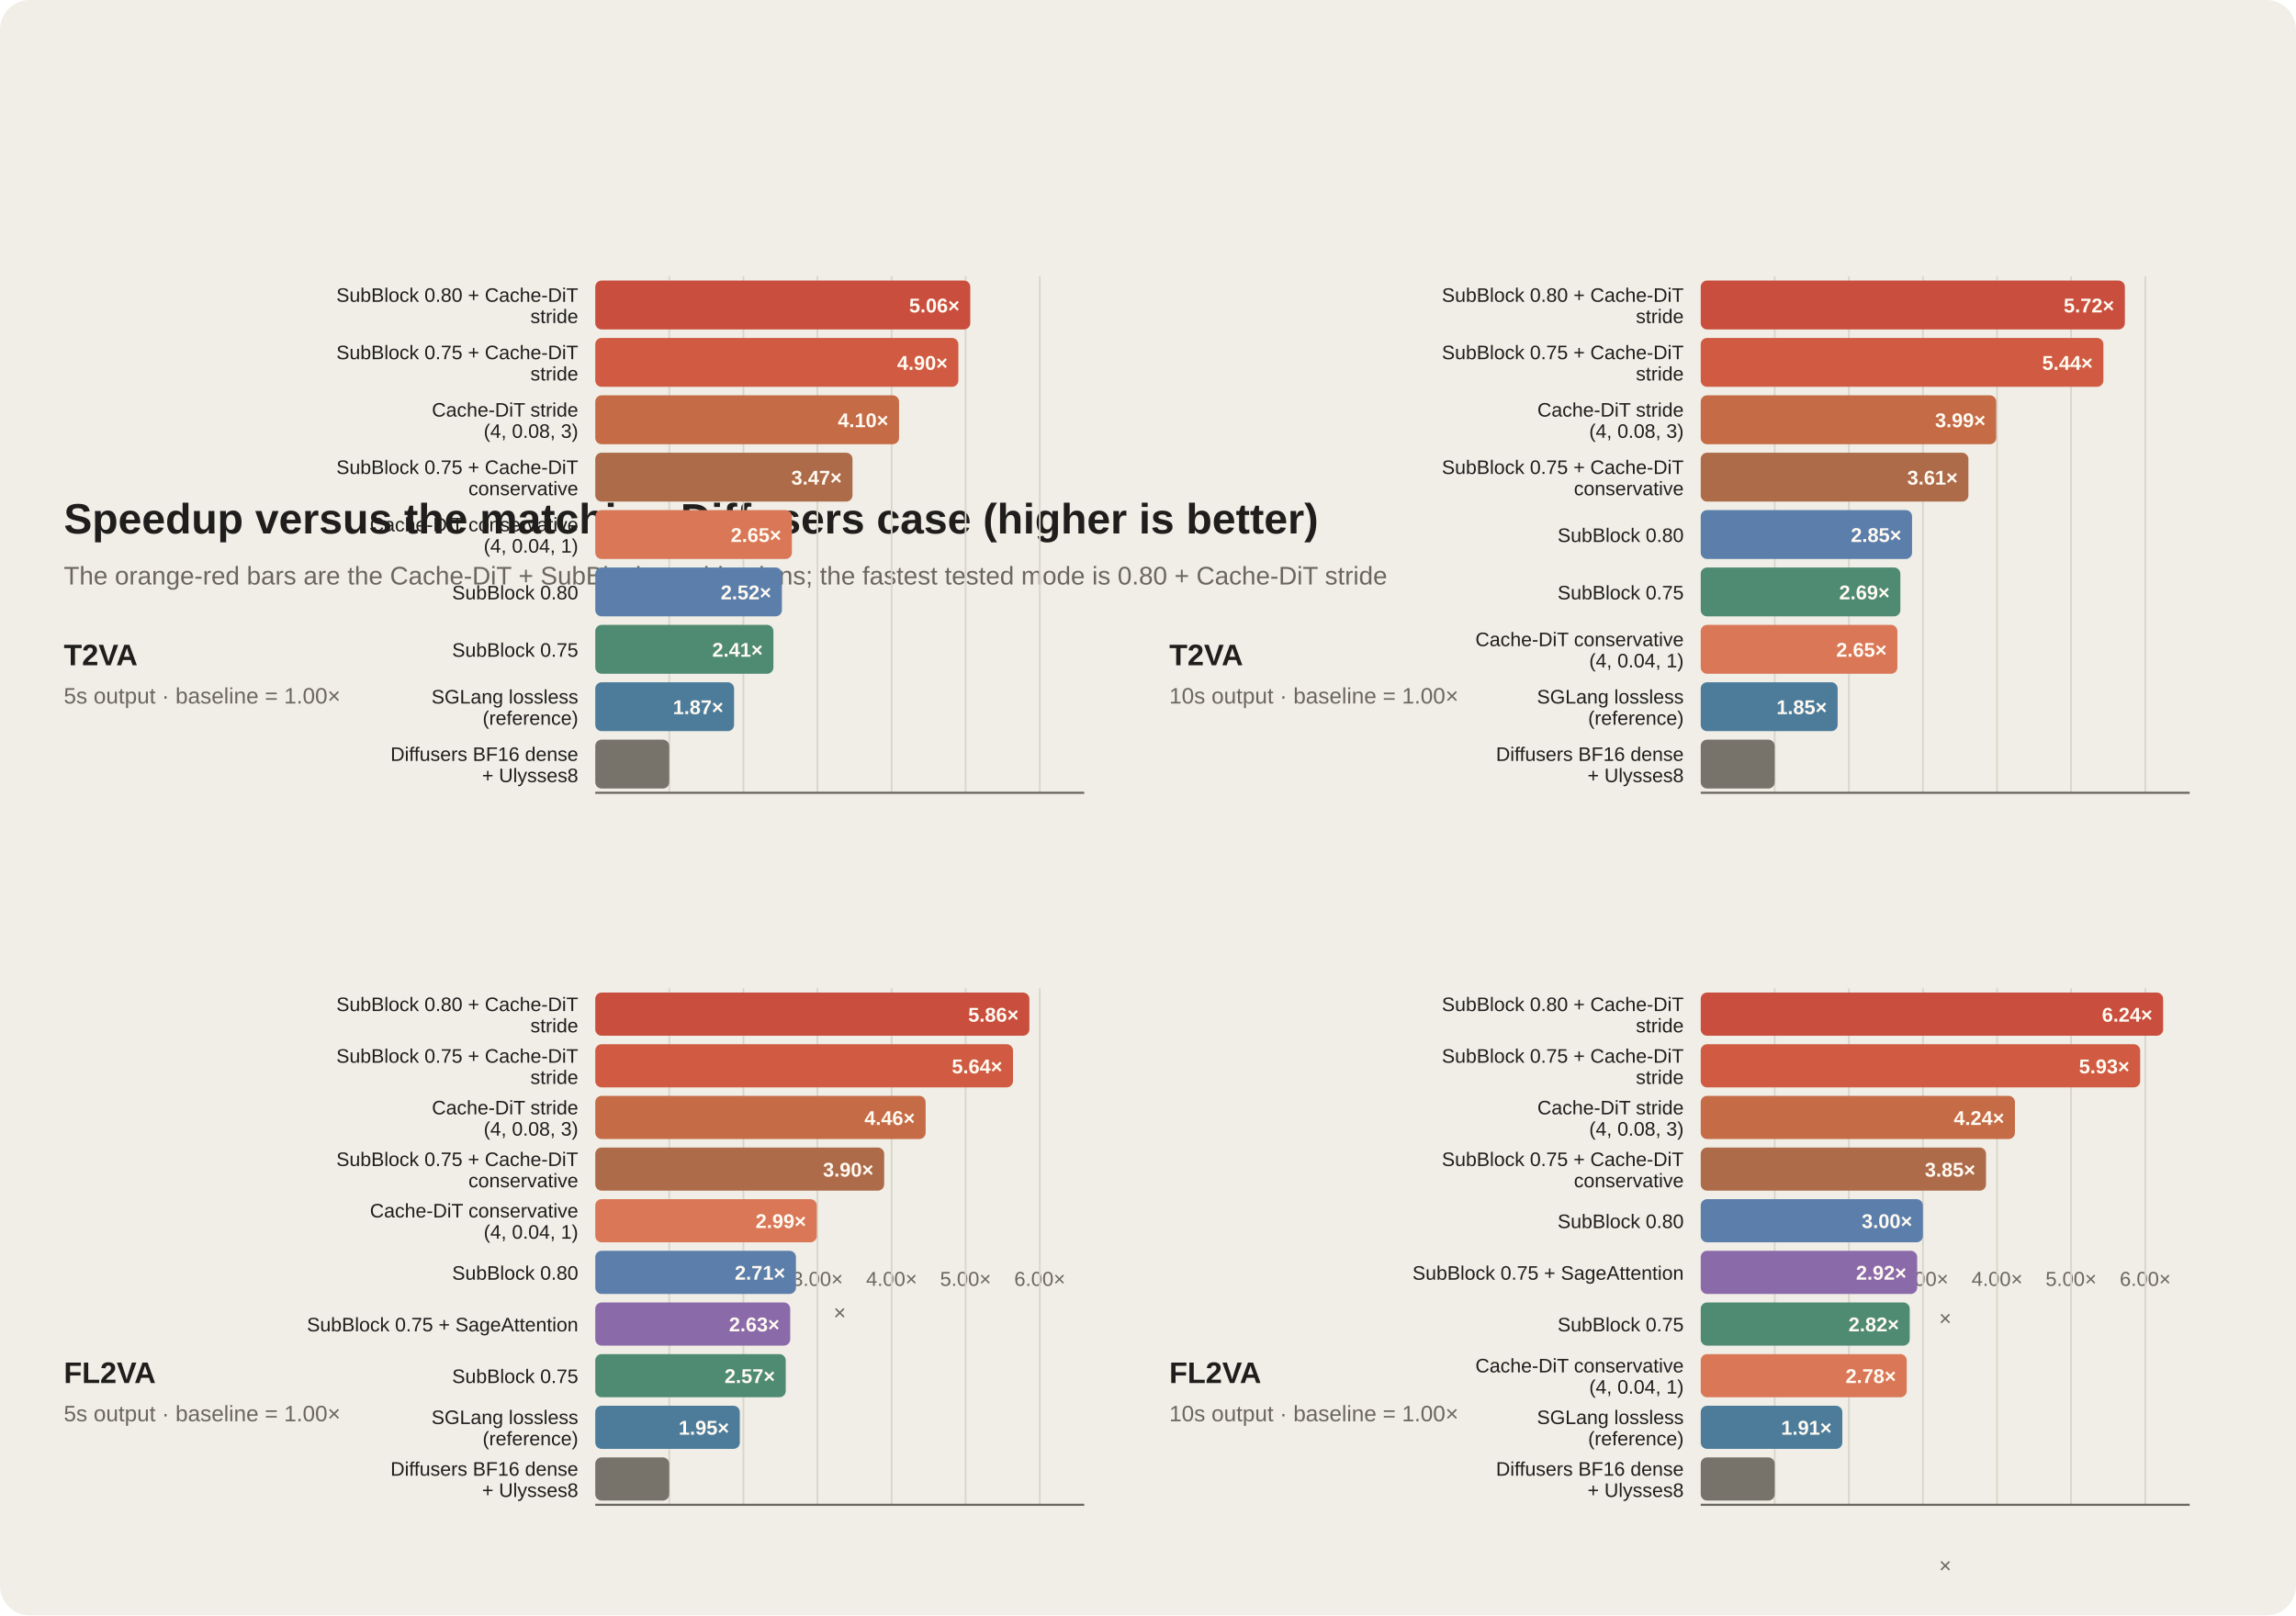
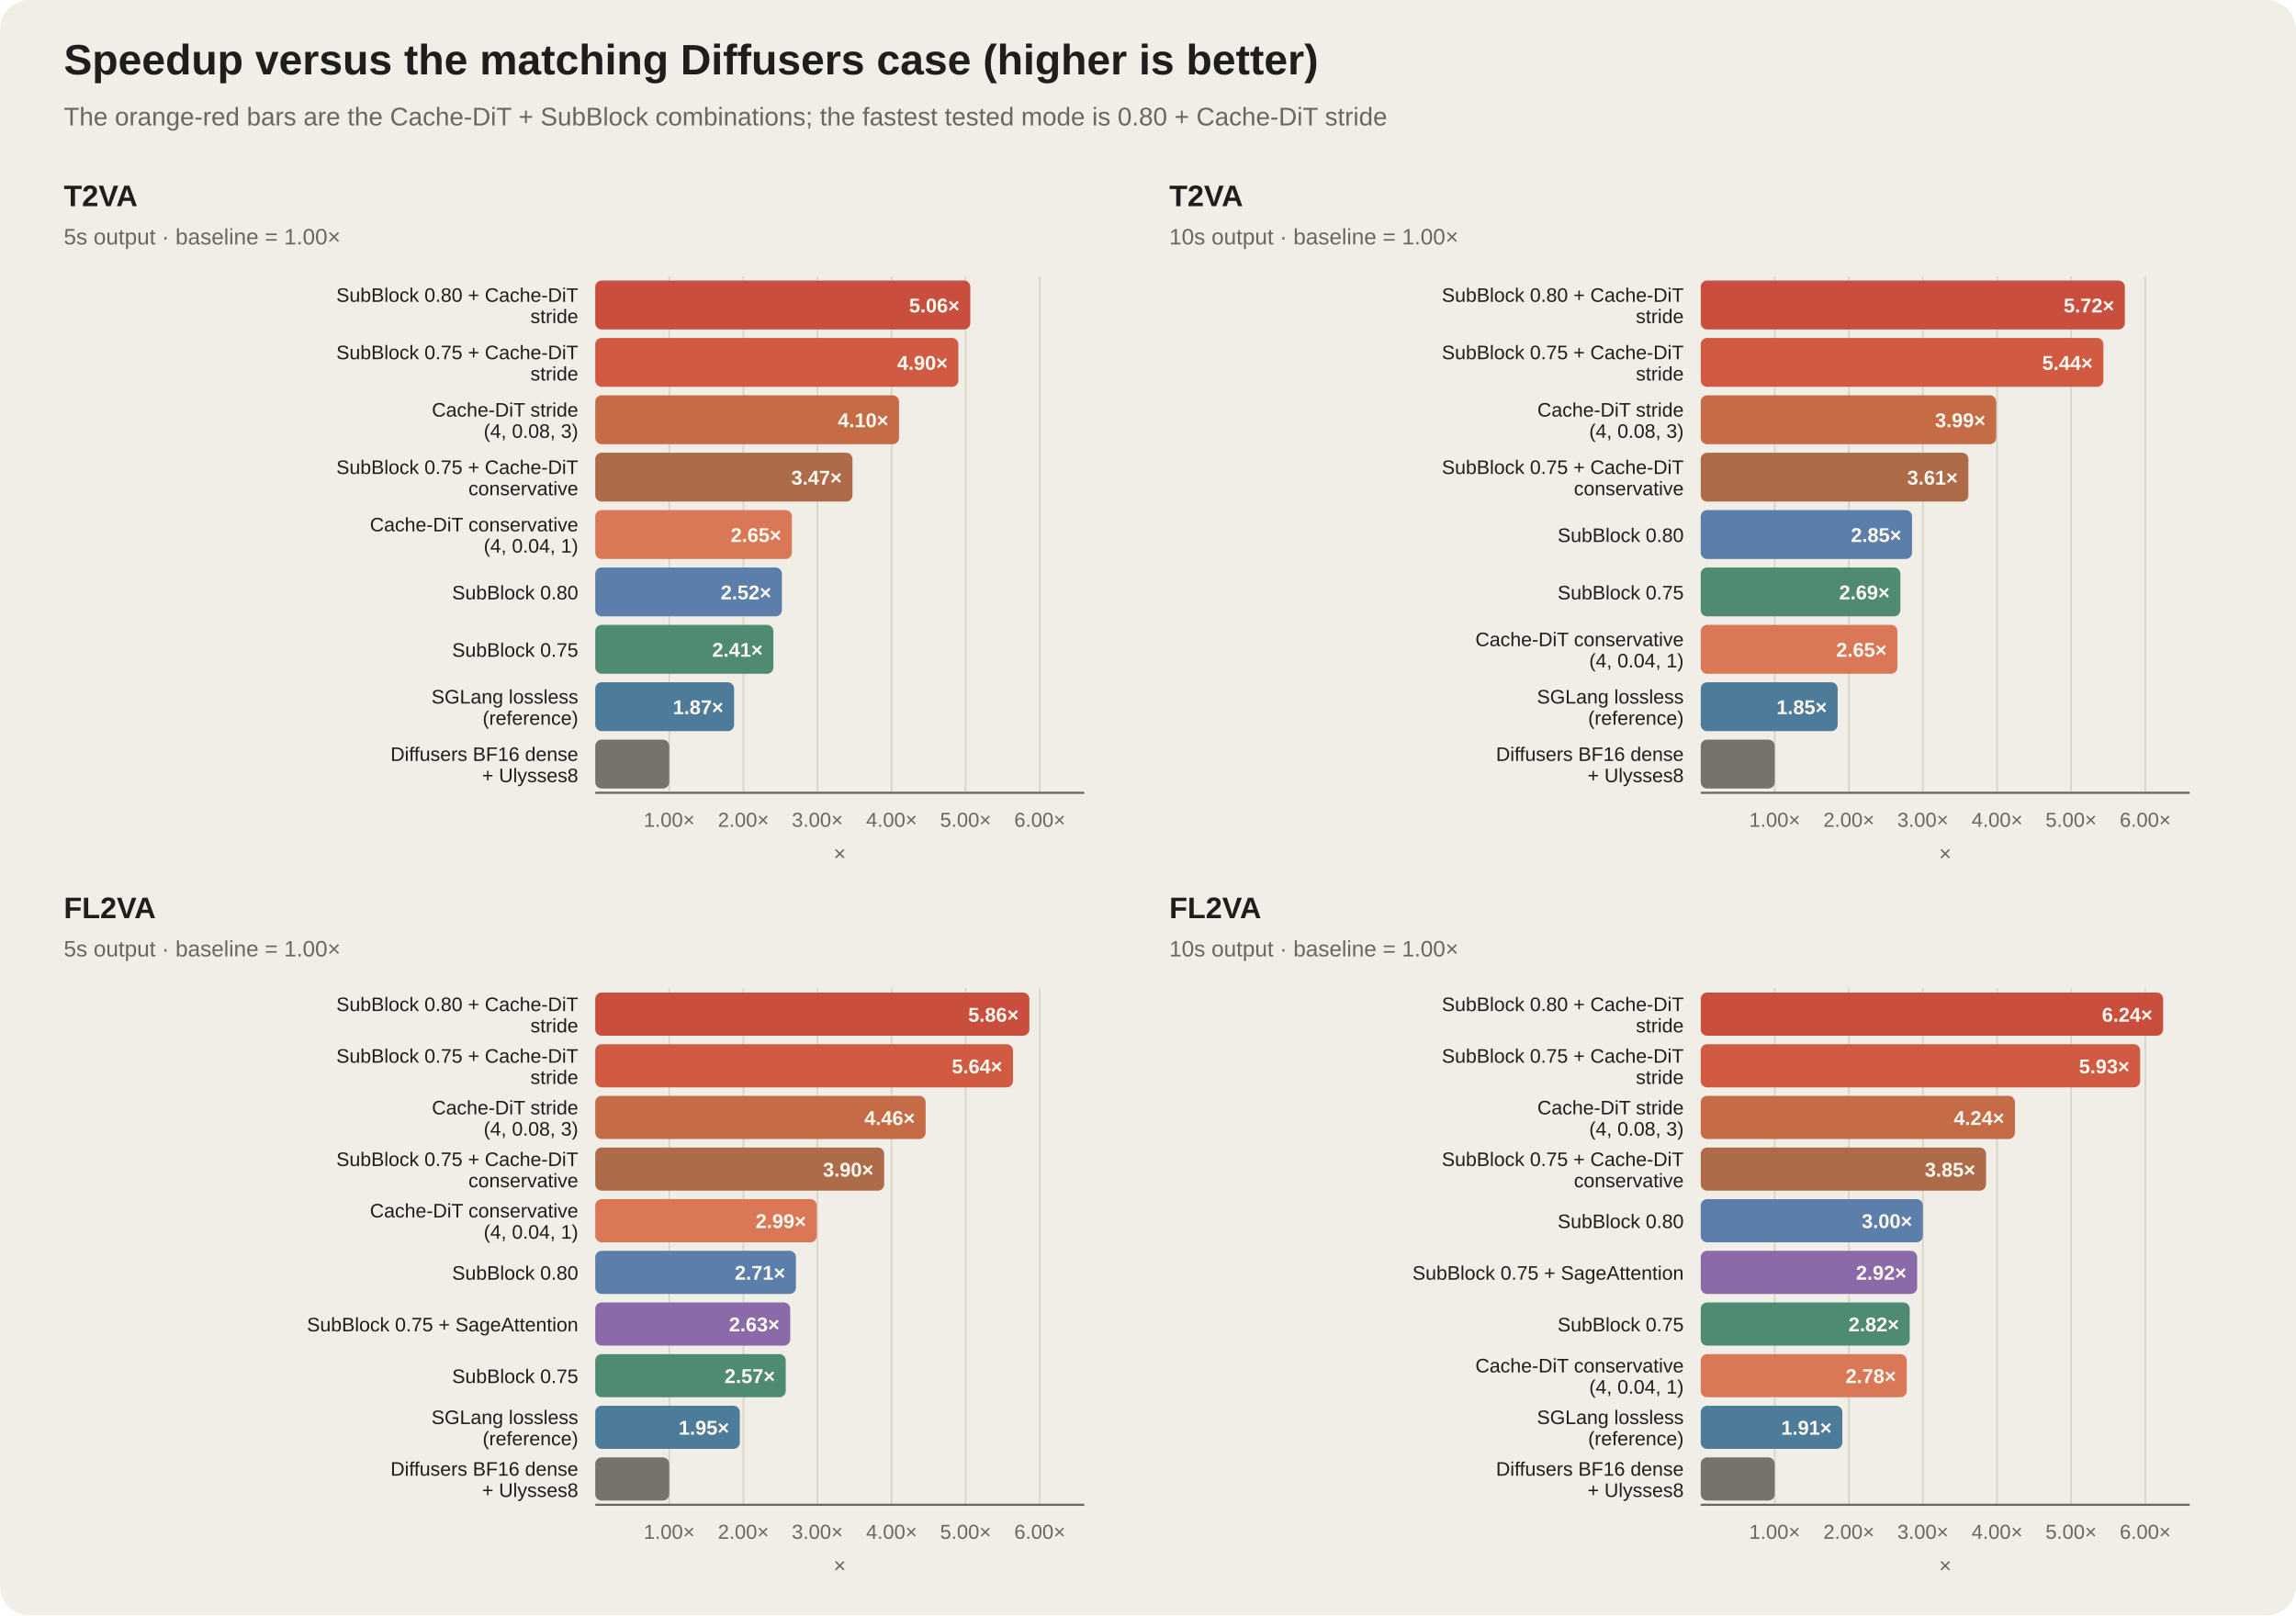
<svg xmlns="http://www.w3.org/2000/svg" viewBox="0 0 1080 760" width="1080" role="img" aria-labelledby="title desc">
  <rect width="1080" height="760" rx="14" fill="#f0eee6" />
-   <text x="30.0" y="251.0" font-family="Arial, Helvetica, sans-serif" font-size="20.0px" font-weight="600" fill="#1f1e1d" text-anchor="start">Speedup versus the matching Diffusers case (higher is better)</text>
-   <text x="30.0" y="275.0" font-family="Arial, Helvetica, sans-serif" font-size="12.0px" font-weight="400" fill="#6b675f" text-anchor="start">The orange-red bars are the Cache-DiT + SubBlock combinations; the fastest tested mode is 0.80 + Cache-DiT stride</text>
-   <text x="30.0" y="313.0" font-family="Arial, Helvetica, sans-serif" font-size="14.0px" font-weight="600" fill="#1f1e1d" text-anchor="start">T2VA</text>
-   <text x="30.0" y="331.0" font-family="Arial, Helvetica, sans-serif" font-size="10.5px" font-weight="400" fill="#6b675f" text-anchor="start">5s output · baseline = 1.00×</text>
+   <text x="30.0" y="35.0" font-family="Arial, Helvetica, sans-serif" font-size="20.0px" font-weight="600" fill="#1f1e1d" text-anchor="start">Speedup versus the matching Diffusers case (higher is better)</text>
+   <text x="30.0" y="59.0" font-family="Arial, Helvetica, sans-serif" font-size="12.0px" font-weight="400" fill="#6b675f" text-anchor="start">The orange-red bars are the Cache-DiT + SubBlock combinations; the fastest tested mode is 0.80 + Cache-DiT stride</text>
+   <text x="30.0" y="97.0" font-family="Arial, Helvetica, sans-serif" font-size="14.0px" font-weight="600" fill="#1f1e1d" text-anchor="start">T2VA</text>
+   <text x="30.0" y="115.0" font-family="Arial, Helvetica, sans-serif" font-size="10.5px" font-weight="400" fill="#6b675f" text-anchor="start">5s output · baseline = 1.00×</text>
  <line x1="314.8" y1="130.0" x2="314.8" y2="373.0" stroke="#d9d5ca" stroke-width="0.8" />
-   <text x="314.8" y="605.0" font-family="Arial, Helvetica, sans-serif" font-size="9.5px" font-weight="400" fill="#6b675f" text-anchor="middle">1.00×</text>
+   <text x="314.8" y="389.0" font-family="Arial, Helvetica, sans-serif" font-size="9.5px" font-weight="400" fill="#6b675f" text-anchor="middle">1.00×</text>
  <line x1="349.7" y1="130.0" x2="349.7" y2="373.0" stroke="#d9d5ca" stroke-width="0.8" />
-   <text x="349.7" y="605.0" font-family="Arial, Helvetica, sans-serif" font-size="9.5px" font-weight="400" fill="#6b675f" text-anchor="middle">2.00×</text>
+   <text x="349.7" y="389.0" font-family="Arial, Helvetica, sans-serif" font-size="9.5px" font-weight="400" fill="#6b675f" text-anchor="middle">2.00×</text>
  <line x1="384.5" y1="130.0" x2="384.5" y2="373.0" stroke="#d9d5ca" stroke-width="0.8" />
-   <text x="384.5" y="605.0" font-family="Arial, Helvetica, sans-serif" font-size="9.5px" font-weight="400" fill="#6b675f" text-anchor="middle">3.00×</text>
+   <text x="384.5" y="389.0" font-family="Arial, Helvetica, sans-serif" font-size="9.5px" font-weight="400" fill="#6b675f" text-anchor="middle">3.00×</text>
  <line x1="419.4" y1="130.0" x2="419.4" y2="373.0" stroke="#d9d5ca" stroke-width="0.8" />
-   <text x="419.4" y="605.0" font-family="Arial, Helvetica, sans-serif" font-size="9.5px" font-weight="400" fill="#6b675f" text-anchor="middle">4.00×</text>
+   <text x="419.4" y="389.0" font-family="Arial, Helvetica, sans-serif" font-size="9.5px" font-weight="400" fill="#6b675f" text-anchor="middle">4.00×</text>
  <line x1="454.2" y1="130.0" x2="454.2" y2="373.0" stroke="#d9d5ca" stroke-width="0.8" />
-   <text x="454.2" y="605.0" font-family="Arial, Helvetica, sans-serif" font-size="9.5px" font-weight="400" fill="#6b675f" text-anchor="middle">5.00×</text>
+   <text x="454.2" y="389.0" font-family="Arial, Helvetica, sans-serif" font-size="9.5px" font-weight="400" fill="#6b675f" text-anchor="middle">5.00×</text>
  <line x1="489.1" y1="130.0" x2="489.1" y2="373.0" stroke="#d9d5ca" stroke-width="0.8" />
-   <text x="489.1" y="605.0" font-family="Arial, Helvetica, sans-serif" font-size="9.5px" font-weight="400" fill="#6b675f" text-anchor="middle">6.00×</text>
+   <text x="489.1" y="389.0" font-family="Arial, Helvetica, sans-serif" font-size="9.5px" font-weight="400" fill="#6b675f" text-anchor="middle">6.00×</text>
  <text x="272.0" y="358.0" font-family="Arial, Helvetica, sans-serif" font-size="9.2px" font-weight="400" fill="#1f1e1d" text-anchor="end">Diffusers BF16 dense</text>
  <text x="272.0" y="368.0" font-family="Arial, Helvetica, sans-serif" font-size="9.2px" font-weight="400" fill="#1f1e1d" text-anchor="end">+ Ulysses8</text>
  <rect x="280.0" y="348.0" width="34.8" height="23.0" rx="3" fill="#77736b" />
  <text x="272.0" y="331.0" font-family="Arial, Helvetica, sans-serif" font-size="9.2px" font-weight="400" fill="#1f1e1d" text-anchor="end">SGLang lossless</text>
  <text x="272.0" y="341.0" font-family="Arial, Helvetica, sans-serif" font-size="9.2px" font-weight="400" fill="#1f1e1d" text-anchor="end">(reference)</text>
  <rect x="280.0" y="321.0" width="65.3" height="23.0" rx="3" fill="#4d7c9b" />
  <text x="340.3" y="336.0" font-family="Arial, Helvetica, sans-serif" font-size="9.4px" font-weight="600" fill="#fffaf2" text-anchor="end">1.87×</text>
  <text x="272.0" y="250.0" font-family="Arial, Helvetica, sans-serif" font-size="9.2px" font-weight="400" fill="#1f1e1d" text-anchor="end">Cache-DiT conservative</text>
  <text x="272.0" y="260.0" font-family="Arial, Helvetica, sans-serif" font-size="9.2px" font-weight="400" fill="#1f1e1d" text-anchor="end">(4, 0.04, 1)</text>
  <rect x="280.0" y="240.0" width="92.5" height="23.0" rx="3" fill="#d97757" />
  <text x="367.5" y="255.0" font-family="Arial, Helvetica, sans-serif" font-size="9.4px" font-weight="600" fill="#fffaf2" text-anchor="end">2.65×</text>
  <text x="272.0" y="309.0" font-family="Arial, Helvetica, sans-serif" font-size="9.2px" font-weight="400" fill="#1f1e1d" text-anchor="end">SubBlock 0.75</text>
  <rect x="280.0" y="294.0" width="83.8" height="23.0" rx="3" fill="#4f8a72" />
  <text x="358.8" y="309.0" font-family="Arial, Helvetica, sans-serif" font-size="9.4px" font-weight="600" fill="#fffaf2" text-anchor="end">2.41×</text>
  <text x="272.0" y="223.0" font-family="Arial, Helvetica, sans-serif" font-size="9.2px" font-weight="400" fill="#1f1e1d" text-anchor="end">SubBlock 0.75 + Cache-DiT</text>
  <text x="272.0" y="233.0" font-family="Arial, Helvetica, sans-serif" font-size="9.2px" font-weight="400" fill="#1f1e1d" text-anchor="end">conservative</text>
  <rect x="280.0" y="213.0" width="121.0" height="23.0" rx="3" fill="#ad6b49" />
  <text x="396.0" y="228.0" font-family="Arial, Helvetica, sans-serif" font-size="9.4px" font-weight="600" fill="#fffaf2" text-anchor="end">3.47×</text>
  <text x="272.0" y="196.0" font-family="Arial, Helvetica, sans-serif" font-size="9.2px" font-weight="400" fill="#1f1e1d" text-anchor="end">Cache-DiT stride</text>
  <text x="272.0" y="206.0" font-family="Arial, Helvetica, sans-serif" font-size="9.2px" font-weight="400" fill="#1f1e1d" text-anchor="end">(4, 0.08, 3)</text>
  <rect x="280.0" y="186.0" width="142.9" height="23.0" rx="3" fill="#c56b46" />
  <text x="417.9" y="201.0" font-family="Arial, Helvetica, sans-serif" font-size="9.4px" font-weight="600" fill="#fffaf2" text-anchor="end">4.10×</text>
  <text x="272.0" y="169.0" font-family="Arial, Helvetica, sans-serif" font-size="9.2px" font-weight="400" fill="#1f1e1d" text-anchor="end">SubBlock 0.75 + Cache-DiT</text>
  <text x="272.0" y="179.0" font-family="Arial, Helvetica, sans-serif" font-size="9.2px" font-weight="400" fill="#1f1e1d" text-anchor="end">stride</text>
  <rect x="280.0" y="159.0" width="170.8" height="23.0" rx="3" fill="#d05b42" />
  <text x="445.8" y="174.0" font-family="Arial, Helvetica, sans-serif" font-size="9.4px" font-weight="600" fill="#fffaf2" text-anchor="end">4.90×</text>
  <text x="272.0" y="282.0" font-family="Arial, Helvetica, sans-serif" font-size="9.2px" font-weight="400" fill="#1f1e1d" text-anchor="end">SubBlock 0.80</text>
  <rect x="280.0" y="267.0" width="87.8" height="23.0" rx="3" fill="#5b7eaa" />
  <text x="362.8" y="282.0" font-family="Arial, Helvetica, sans-serif" font-size="9.4px" font-weight="600" fill="#fffaf2" text-anchor="end">2.52×</text>
  <text x="272.0" y="142.0" font-family="Arial, Helvetica, sans-serif" font-size="9.2px" font-weight="400" fill="#1f1e1d" text-anchor="end">SubBlock 0.80 + Cache-DiT</text>
  <text x="272.0" y="152.0" font-family="Arial, Helvetica, sans-serif" font-size="9.2px" font-weight="400" fill="#1f1e1d" text-anchor="end">stride</text>
  <rect x="280.0" y="132.0" width="176.4" height="23.0" rx="3" fill="#c94e3d" />
  <text x="451.4" y="147.0" font-family="Arial, Helvetica, sans-serif" font-size="9.4px" font-weight="600" fill="#fffaf2" text-anchor="end">5.06×</text>
  <line x1="280.0" y1="373.0" x2="510.0" y2="373.0" stroke="#6b675f" stroke-width="1" />
-   <text x="395.0" y="621.0" font-family="Arial, Helvetica, sans-serif" font-size="10.0px" font-weight="400" fill="#6b675f" text-anchor="middle">×</text>
-   <text x="550.0" y="313.0" font-family="Arial, Helvetica, sans-serif" font-size="14.0px" font-weight="600" fill="#1f1e1d" text-anchor="start">T2VA</text>
-   <text x="550.0" y="331.0" font-family="Arial, Helvetica, sans-serif" font-size="10.5px" font-weight="400" fill="#6b675f" text-anchor="start">10s output · baseline = 1.00×</text>
+   <text x="395.0" y="405.0" font-family="Arial, Helvetica, sans-serif" font-size="10.0px" font-weight="400" fill="#6b675f" text-anchor="middle">×</text>
+   <text x="550.0" y="97.0" font-family="Arial, Helvetica, sans-serif" font-size="14.0px" font-weight="600" fill="#1f1e1d" text-anchor="start">T2VA</text>
+   <text x="550.0" y="115.0" font-family="Arial, Helvetica, sans-serif" font-size="10.5px" font-weight="400" fill="#6b675f" text-anchor="start">10s output · baseline = 1.00×</text>
  <line x1="834.8" y1="130.0" x2="834.8" y2="373.0" stroke="#d9d5ca" stroke-width="0.8" />
-   <text x="834.8" y="605.0" font-family="Arial, Helvetica, sans-serif" font-size="9.5px" font-weight="400" fill="#6b675f" text-anchor="middle">1.00×</text>
+   <text x="834.8" y="389.0" font-family="Arial, Helvetica, sans-serif" font-size="9.5px" font-weight="400" fill="#6b675f" text-anchor="middle">1.00×</text>
  <line x1="869.7" y1="130.0" x2="869.7" y2="373.0" stroke="#d9d5ca" stroke-width="0.8" />
-   <text x="869.7" y="605.0" font-family="Arial, Helvetica, sans-serif" font-size="9.5px" font-weight="400" fill="#6b675f" text-anchor="middle">2.00×</text>
+   <text x="869.7" y="389.0" font-family="Arial, Helvetica, sans-serif" font-size="9.5px" font-weight="400" fill="#6b675f" text-anchor="middle">2.00×</text>
  <line x1="904.5" y1="130.0" x2="904.5" y2="373.0" stroke="#d9d5ca" stroke-width="0.8" />
-   <text x="904.5" y="605.0" font-family="Arial, Helvetica, sans-serif" font-size="9.5px" font-weight="400" fill="#6b675f" text-anchor="middle">3.00×</text>
+   <text x="904.5" y="389.0" font-family="Arial, Helvetica, sans-serif" font-size="9.5px" font-weight="400" fill="#6b675f" text-anchor="middle">3.00×</text>
  <line x1="939.4" y1="130.0" x2="939.4" y2="373.0" stroke="#d9d5ca" stroke-width="0.8" />
-   <text x="939.4" y="605.0" font-family="Arial, Helvetica, sans-serif" font-size="9.5px" font-weight="400" fill="#6b675f" text-anchor="middle">4.00×</text>
+   <text x="939.4" y="389.0" font-family="Arial, Helvetica, sans-serif" font-size="9.5px" font-weight="400" fill="#6b675f" text-anchor="middle">4.00×</text>
  <line x1="974.2" y1="130.0" x2="974.2" y2="373.0" stroke="#d9d5ca" stroke-width="0.8" />
-   <text x="974.2" y="605.0" font-family="Arial, Helvetica, sans-serif" font-size="9.5px" font-weight="400" fill="#6b675f" text-anchor="middle">5.00×</text>
+   <text x="974.2" y="389.0" font-family="Arial, Helvetica, sans-serif" font-size="9.5px" font-weight="400" fill="#6b675f" text-anchor="middle">5.00×</text>
  <line x1="1009.1" y1="130.0" x2="1009.1" y2="373.0" stroke="#d9d5ca" stroke-width="0.8" />
-   <text x="1009.1" y="605.0" font-family="Arial, Helvetica, sans-serif" font-size="9.5px" font-weight="400" fill="#6b675f" text-anchor="middle">6.00×</text>
+   <text x="1009.1" y="389.0" font-family="Arial, Helvetica, sans-serif" font-size="9.5px" font-weight="400" fill="#6b675f" text-anchor="middle">6.00×</text>
  <text x="792.0" y="358.0" font-family="Arial, Helvetica, sans-serif" font-size="9.2px" font-weight="400" fill="#1f1e1d" text-anchor="end">Diffusers BF16 dense</text>
  <text x="792.0" y="368.0" font-family="Arial, Helvetica, sans-serif" font-size="9.2px" font-weight="400" fill="#1f1e1d" text-anchor="end">+ Ulysses8</text>
  <rect x="800.0" y="348.0" width="34.8" height="23.0" rx="3" fill="#77736b" />
  <text x="792.0" y="331.0" font-family="Arial, Helvetica, sans-serif" font-size="9.2px" font-weight="400" fill="#1f1e1d" text-anchor="end">SGLang lossless</text>
  <text x="792.0" y="341.0" font-family="Arial, Helvetica, sans-serif" font-size="9.2px" font-weight="400" fill="#1f1e1d" text-anchor="end">(reference)</text>
  <rect x="800.0" y="321.0" width="64.4" height="23.0" rx="3" fill="#4d7c9b" />
  <text x="859.4" y="336.0" font-family="Arial, Helvetica, sans-serif" font-size="9.4px" font-weight="600" fill="#fffaf2" text-anchor="end">1.85×</text>
  <text x="792.0" y="304.0" font-family="Arial, Helvetica, sans-serif" font-size="9.2px" font-weight="400" fill="#1f1e1d" text-anchor="end">Cache-DiT conservative</text>
  <text x="792.0" y="314.0" font-family="Arial, Helvetica, sans-serif" font-size="9.2px" font-weight="400" fill="#1f1e1d" text-anchor="end">(4, 0.04, 1)</text>
  <rect x="800.0" y="294.0" width="92.5" height="23.0" rx="3" fill="#d97757" />
  <text x="887.5" y="309.0" font-family="Arial, Helvetica, sans-serif" font-size="9.4px" font-weight="600" fill="#fffaf2" text-anchor="end">2.65×</text>
  <text x="792.0" y="282.0" font-family="Arial, Helvetica, sans-serif" font-size="9.2px" font-weight="400" fill="#1f1e1d" text-anchor="end">SubBlock 0.75</text>
  <rect x="800.0" y="267.0" width="93.9" height="23.0" rx="3" fill="#4f8a72" />
  <text x="888.9" y="282.0" font-family="Arial, Helvetica, sans-serif" font-size="9.4px" font-weight="600" fill="#fffaf2" text-anchor="end">2.69×</text>
  <text x="792.0" y="223.0" font-family="Arial, Helvetica, sans-serif" font-size="9.2px" font-weight="400" fill="#1f1e1d" text-anchor="end">SubBlock 0.75 + Cache-DiT</text>
  <text x="792.0" y="233.0" font-family="Arial, Helvetica, sans-serif" font-size="9.2px" font-weight="400" fill="#1f1e1d" text-anchor="end">conservative</text>
  <rect x="800.0" y="213.0" width="125.9" height="23.0" rx="3" fill="#ad6b49" />
  <text x="920.9" y="228.0" font-family="Arial, Helvetica, sans-serif" font-size="9.4px" font-weight="600" fill="#fffaf2" text-anchor="end">3.61×</text>
  <text x="792.0" y="196.0" font-family="Arial, Helvetica, sans-serif" font-size="9.2px" font-weight="400" fill="#1f1e1d" text-anchor="end">Cache-DiT stride</text>
  <text x="792.0" y="206.0" font-family="Arial, Helvetica, sans-serif" font-size="9.2px" font-weight="400" fill="#1f1e1d" text-anchor="end">(4, 0.08, 3)</text>
  <rect x="800.0" y="186.0" width="139.0" height="23.0" rx="3" fill="#c56b46" />
  <text x="934.0" y="201.0" font-family="Arial, Helvetica, sans-serif" font-size="9.4px" font-weight="600" fill="#fffaf2" text-anchor="end">3.99×</text>
  <text x="792.0" y="169.0" font-family="Arial, Helvetica, sans-serif" font-size="9.2px" font-weight="400" fill="#1f1e1d" text-anchor="end">SubBlock 0.75 + Cache-DiT</text>
  <text x="792.0" y="179.0" font-family="Arial, Helvetica, sans-serif" font-size="9.2px" font-weight="400" fill="#1f1e1d" text-anchor="end">stride</text>
  <rect x="800.0" y="159.0" width="189.4" height="23.0" rx="3" fill="#d05b42" />
  <text x="984.4" y="174.0" font-family="Arial, Helvetica, sans-serif" font-size="9.4px" font-weight="600" fill="#fffaf2" text-anchor="end">5.44×</text>
  <text x="792.0" y="255.0" font-family="Arial, Helvetica, sans-serif" font-size="9.2px" font-weight="400" fill="#1f1e1d" text-anchor="end">SubBlock 0.80</text>
  <rect x="800.0" y="240.0" width="99.4" height="23.0" rx="3" fill="#5b7eaa" />
  <text x="894.4" y="255.0" font-family="Arial, Helvetica, sans-serif" font-size="9.4px" font-weight="600" fill="#fffaf2" text-anchor="end">2.85×</text>
  <text x="792.0" y="142.0" font-family="Arial, Helvetica, sans-serif" font-size="9.2px" font-weight="400" fill="#1f1e1d" text-anchor="end">SubBlock 0.80 + Cache-DiT</text>
  <text x="792.0" y="152.0" font-family="Arial, Helvetica, sans-serif" font-size="9.2px" font-weight="400" fill="#1f1e1d" text-anchor="end">stride</text>
  <rect x="800.0" y="132.0" width="199.5" height="23.0" rx="3" fill="#c94e3d" />
  <text x="994.5" y="147.0" font-family="Arial, Helvetica, sans-serif" font-size="9.4px" font-weight="600" fill="#fffaf2" text-anchor="end">5.72×</text>
  <line x1="800.0" y1="373.0" x2="1030.0" y2="373.0" stroke="#6b675f" stroke-width="1" />
-   <text x="915.0" y="623.7" font-family="Arial, Helvetica, sans-serif" font-size="10.0px" font-weight="400" fill="#6b675f" text-anchor="middle">×</text>
-   <text x="30.0" y="650.7" font-family="Arial, Helvetica, sans-serif" font-size="14.0px" font-weight="600" fill="#1f1e1d" text-anchor="start">FL2VA</text>
-   <text x="30.0" y="668.7" font-family="Arial, Helvetica, sans-serif" font-size="10.5px" font-weight="400" fill="#6b675f" text-anchor="start">5s output · baseline = 1.00×</text>
+   <text x="915.0" y="405.0" font-family="Arial, Helvetica, sans-serif" font-size="10.0px" font-weight="400" fill="#6b675f" text-anchor="middle">×</text>
+   <text x="30.0" y="432.0" font-family="Arial, Helvetica, sans-serif" font-size="14.0px" font-weight="600" fill="#1f1e1d" text-anchor="start">FL2VA</text>
+   <text x="30.0" y="450.0" font-family="Arial, Helvetica, sans-serif" font-size="10.5px" font-weight="400" fill="#6b675f" text-anchor="start">5s output · baseline = 1.00×</text>
  <line x1="314.8" y1="465.0" x2="314.8" y2="708.0" stroke="#d9d5ca" stroke-width="0.8" />
-   <text x="314.8" y="942.7" font-family="Arial, Helvetica, sans-serif" font-size="9.5px" font-weight="400" fill="#6b675f" text-anchor="middle">1.00×</text>
+   <text x="314.8" y="724.0" font-family="Arial, Helvetica, sans-serif" font-size="9.5px" font-weight="400" fill="#6b675f" text-anchor="middle">1.00×</text>
  <line x1="349.7" y1="465.0" x2="349.7" y2="708.0" stroke="#d9d5ca" stroke-width="0.8" />
-   <text x="349.7" y="942.7" font-family="Arial, Helvetica, sans-serif" font-size="9.5px" font-weight="400" fill="#6b675f" text-anchor="middle">2.00×</text>
+   <text x="349.7" y="724.0" font-family="Arial, Helvetica, sans-serif" font-size="9.5px" font-weight="400" fill="#6b675f" text-anchor="middle">2.00×</text>
  <line x1="384.5" y1="465.0" x2="384.5" y2="708.0" stroke="#d9d5ca" stroke-width="0.8" />
-   <text x="384.5" y="942.7" font-family="Arial, Helvetica, sans-serif" font-size="9.5px" font-weight="400" fill="#6b675f" text-anchor="middle">3.00×</text>
+   <text x="384.5" y="724.0" font-family="Arial, Helvetica, sans-serif" font-size="9.5px" font-weight="400" fill="#6b675f" text-anchor="middle">3.00×</text>
  <line x1="419.4" y1="465.0" x2="419.4" y2="708.0" stroke="#d9d5ca" stroke-width="0.8" />
-   <text x="419.4" y="942.7" font-family="Arial, Helvetica, sans-serif" font-size="9.5px" font-weight="400" fill="#6b675f" text-anchor="middle">4.00×</text>
+   <text x="419.4" y="724.0" font-family="Arial, Helvetica, sans-serif" font-size="9.5px" font-weight="400" fill="#6b675f" text-anchor="middle">4.00×</text>
  <line x1="454.2" y1="465.0" x2="454.2" y2="708.0" stroke="#d9d5ca" stroke-width="0.8" />
-   <text x="454.2" y="942.7" font-family="Arial, Helvetica, sans-serif" font-size="9.5px" font-weight="400" fill="#6b675f" text-anchor="middle">5.00×</text>
+   <text x="454.2" y="724.0" font-family="Arial, Helvetica, sans-serif" font-size="9.5px" font-weight="400" fill="#6b675f" text-anchor="middle">5.00×</text>
  <line x1="489.1" y1="465.0" x2="489.1" y2="708.0" stroke="#d9d5ca" stroke-width="0.8" />
-   <text x="489.1" y="942.7" font-family="Arial, Helvetica, sans-serif" font-size="9.5px" font-weight="400" fill="#6b675f" text-anchor="middle">6.00×</text>
+   <text x="489.1" y="724.0" font-family="Arial, Helvetica, sans-serif" font-size="9.5px" font-weight="400" fill="#6b675f" text-anchor="middle">6.00×</text>
  <text x="272.0" y="694.3" font-family="Arial, Helvetica, sans-serif" font-size="9.2px" font-weight="400" fill="#1f1e1d" text-anchor="end">Diffusers BF16 dense</text>
  <text x="272.0" y="704.3" font-family="Arial, Helvetica, sans-serif" font-size="9.2px" font-weight="400" fill="#1f1e1d" text-anchor="end">+ Ulysses8</text>
  <rect x="280.0" y="685.7" width="34.8" height="20.3" rx="3" fill="#77736b" />
  <text x="272.0" y="670.0" font-family="Arial, Helvetica, sans-serif" font-size="9.2px" font-weight="400" fill="#1f1e1d" text-anchor="end">SGLang lossless</text>
  <text x="272.0" y="680.0" font-family="Arial, Helvetica, sans-serif" font-size="9.2px" font-weight="400" fill="#1f1e1d" text-anchor="end">(reference)</text>
  <rect x="280.0" y="661.4" width="68.0" height="20.3" rx="3" fill="#4d7c9b" />
  <text x="343.0" y="675.0" font-family="Arial, Helvetica, sans-serif" font-size="9.4px" font-weight="600" fill="#fffaf2" text-anchor="end">1.95×</text>
  <text x="272.0" y="572.8" font-family="Arial, Helvetica, sans-serif" font-size="9.2px" font-weight="400" fill="#1f1e1d" text-anchor="end">Cache-DiT conservative</text>
  <text x="272.0" y="582.8" font-family="Arial, Helvetica, sans-serif" font-size="9.2px" font-weight="400" fill="#1f1e1d" text-anchor="end">(4, 0.04, 1)</text>
  <rect x="280.0" y="564.2" width="104.2" height="20.3" rx="3" fill="#d97757" />
  <text x="379.2" y="577.8" font-family="Arial, Helvetica, sans-serif" font-size="9.4px" font-weight="600" fill="#fffaf2" text-anchor="end">2.99×</text>
  <text x="272.0" y="650.7" font-family="Arial, Helvetica, sans-serif" font-size="9.2px" font-weight="400" fill="#1f1e1d" text-anchor="end">SubBlock 0.75</text>
  <rect x="280.0" y="637.1" width="89.6" height="20.3" rx="3" fill="#4f8a72" />
  <text x="364.6" y="650.7" font-family="Arial, Helvetica, sans-serif" font-size="9.4px" font-weight="600" fill="#fffaf2" text-anchor="end">2.57×</text>
  <text x="272.0" y="548.6" font-family="Arial, Helvetica, sans-serif" font-size="9.2px" font-weight="400" fill="#1f1e1d" text-anchor="end">SubBlock 0.75 + Cache-DiT</text>
  <text x="272.0" y="558.6" font-family="Arial, Helvetica, sans-serif" font-size="9.2px" font-weight="400" fill="#1f1e1d" text-anchor="end">conservative</text>
  <rect x="280.0" y="539.9" width="135.9" height="20.3" rx="3" fill="#ad6b49" />
  <text x="410.9" y="553.6" font-family="Arial, Helvetica, sans-serif" font-size="9.4px" font-weight="600" fill="#fffaf2" text-anchor="end">3.90×</text>
  <text x="272.0" y="626.4" font-family="Arial, Helvetica, sans-serif" font-size="9.2px" font-weight="400" fill="#1f1e1d" text-anchor="end">SubBlock 0.75 + SageAttention</text>
  <rect x="280.0" y="612.8" width="91.7" height="20.3" rx="3" fill="#8b6aa9" />
  <text x="366.7" y="626.4" font-family="Arial, Helvetica, sans-serif" font-size="9.4px" font-weight="600" fill="#fffaf2" text-anchor="end">2.63×</text>
  <text x="272.0" y="524.3" font-family="Arial, Helvetica, sans-serif" font-size="9.2px" font-weight="400" fill="#1f1e1d" text-anchor="end">Cache-DiT stride</text>
  <text x="272.0" y="534.3" font-family="Arial, Helvetica, sans-serif" font-size="9.2px" font-weight="400" fill="#1f1e1d" text-anchor="end">(4, 0.08, 3)</text>
  <rect x="280.0" y="515.6" width="155.4" height="20.3" rx="3" fill="#c56b46" />
  <text x="430.4" y="529.3" font-family="Arial, Helvetica, sans-serif" font-size="9.4px" font-weight="600" fill="#fffaf2" text-anchor="end">4.46×</text>
  <text x="272.0" y="500.0" font-family="Arial, Helvetica, sans-serif" font-size="9.2px" font-weight="400" fill="#1f1e1d" text-anchor="end">SubBlock 0.75 + Cache-DiT</text>
  <text x="272.0" y="510.0" font-family="Arial, Helvetica, sans-serif" font-size="9.2px" font-weight="400" fill="#1f1e1d" text-anchor="end">stride</text>
  <rect x="280.0" y="491.3" width="196.5" height="20.3" rx="3" fill="#d05b42" />
  <text x="471.5" y="505.0" font-family="Arial, Helvetica, sans-serif" font-size="9.4px" font-weight="600" fill="#fffaf2" text-anchor="end">5.64×</text>
  <text x="272.0" y="602.1" font-family="Arial, Helvetica, sans-serif" font-size="9.2px" font-weight="400" fill="#1f1e1d" text-anchor="end">SubBlock 0.80</text>
  <rect x="280.0" y="588.5" width="94.4" height="20.3" rx="3" fill="#5b7eaa" />
  <text x="369.4" y="602.1" font-family="Arial, Helvetica, sans-serif" font-size="9.4px" font-weight="600" fill="#fffaf2" text-anchor="end">2.71×</text>
  <text x="272.0" y="475.7" font-family="Arial, Helvetica, sans-serif" font-size="9.2px" font-weight="400" fill="#1f1e1d" text-anchor="end">SubBlock 0.80 + Cache-DiT</text>
  <text x="272.0" y="485.7" font-family="Arial, Helvetica, sans-serif" font-size="9.2px" font-weight="400" fill="#1f1e1d" text-anchor="end">stride</text>
  <rect x="280.0" y="467.0" width="204.2" height="20.3" rx="3" fill="#c94e3d" />
  <text x="479.2" y="480.7" font-family="Arial, Helvetica, sans-serif" font-size="9.4px" font-weight="600" fill="#fffaf2" text-anchor="end">5.86×</text>
  <line x1="280.0" y1="708.0" x2="510.0" y2="708.0" stroke="#6b675f" stroke-width="1" />
-   <text x="395.0" y="958.7" font-family="Arial, Helvetica, sans-serif" font-size="10.0px" font-weight="400" fill="#6b675f" text-anchor="middle">×</text>
-   <text x="550.0" y="650.7" font-family="Arial, Helvetica, sans-serif" font-size="14.0px" font-weight="600" fill="#1f1e1d" text-anchor="start">FL2VA</text>
-   <text x="550.0" y="668.7" font-family="Arial, Helvetica, sans-serif" font-size="10.5px" font-weight="400" fill="#6b675f" text-anchor="start">10s output · baseline = 1.00×</text>
+   <text x="395.0" y="740.0" font-family="Arial, Helvetica, sans-serif" font-size="10.0px" font-weight="400" fill="#6b675f" text-anchor="middle">×</text>
+   <text x="550.0" y="432.0" font-family="Arial, Helvetica, sans-serif" font-size="14.0px" font-weight="600" fill="#1f1e1d" text-anchor="start">FL2VA</text>
+   <text x="550.0" y="450.0" font-family="Arial, Helvetica, sans-serif" font-size="10.5px" font-weight="400" fill="#6b675f" text-anchor="start">10s output · baseline = 1.00×</text>
  <line x1="834.8" y1="465.0" x2="834.8" y2="708.0" stroke="#d9d5ca" stroke-width="0.8" />
-   <text x="834.8" y="942.7" font-family="Arial, Helvetica, sans-serif" font-size="9.5px" font-weight="400" fill="#6b675f" text-anchor="middle">1.00×</text>
+   <text x="834.8" y="724.0" font-family="Arial, Helvetica, sans-serif" font-size="9.5px" font-weight="400" fill="#6b675f" text-anchor="middle">1.00×</text>
  <line x1="869.7" y1="465.0" x2="869.7" y2="708.0" stroke="#d9d5ca" stroke-width="0.8" />
-   <text x="869.7" y="942.7" font-family="Arial, Helvetica, sans-serif" font-size="9.5px" font-weight="400" fill="#6b675f" text-anchor="middle">2.00×</text>
+   <text x="869.7" y="724.0" font-family="Arial, Helvetica, sans-serif" font-size="9.5px" font-weight="400" fill="#6b675f" text-anchor="middle">2.00×</text>
  <line x1="904.5" y1="465.0" x2="904.5" y2="708.0" stroke="#d9d5ca" stroke-width="0.8" />
-   <text x="904.5" y="942.7" font-family="Arial, Helvetica, sans-serif" font-size="9.5px" font-weight="400" fill="#6b675f" text-anchor="middle">3.00×</text>
+   <text x="904.5" y="724.0" font-family="Arial, Helvetica, sans-serif" font-size="9.5px" font-weight="400" fill="#6b675f" text-anchor="middle">3.00×</text>
  <line x1="939.4" y1="465.0" x2="939.4" y2="708.0" stroke="#d9d5ca" stroke-width="0.8" />
-   <text x="939.4" y="942.7" font-family="Arial, Helvetica, sans-serif" font-size="9.5px" font-weight="400" fill="#6b675f" text-anchor="middle">4.00×</text>
+   <text x="939.4" y="724.0" font-family="Arial, Helvetica, sans-serif" font-size="9.5px" font-weight="400" fill="#6b675f" text-anchor="middle">4.00×</text>
  <line x1="974.2" y1="465.0" x2="974.2" y2="708.0" stroke="#d9d5ca" stroke-width="0.8" />
-   <text x="974.2" y="942.7" font-family="Arial, Helvetica, sans-serif" font-size="9.5px" font-weight="400" fill="#6b675f" text-anchor="middle">5.00×</text>
+   <text x="974.2" y="724.0" font-family="Arial, Helvetica, sans-serif" font-size="9.5px" font-weight="400" fill="#6b675f" text-anchor="middle">5.00×</text>
  <line x1="1009.1" y1="465.0" x2="1009.1" y2="708.0" stroke="#d9d5ca" stroke-width="0.8" />
-   <text x="1009.1" y="942.7" font-family="Arial, Helvetica, sans-serif" font-size="9.5px" font-weight="400" fill="#6b675f" text-anchor="middle">6.00×</text>
+   <text x="1009.1" y="724.0" font-family="Arial, Helvetica, sans-serif" font-size="9.5px" font-weight="400" fill="#6b675f" text-anchor="middle">6.00×</text>
  <text x="792.0" y="694.3" font-family="Arial, Helvetica, sans-serif" font-size="9.2px" font-weight="400" fill="#1f1e1d" text-anchor="end">Diffusers BF16 dense</text>
  <text x="792.0" y="704.3" font-family="Arial, Helvetica, sans-serif" font-size="9.2px" font-weight="400" fill="#1f1e1d" text-anchor="end">+ Ulysses8</text>
  <rect x="800.0" y="685.7" width="34.8" height="20.3" rx="3" fill="#77736b" />
  <text x="792.0" y="670.0" font-family="Arial, Helvetica, sans-serif" font-size="9.2px" font-weight="400" fill="#1f1e1d" text-anchor="end">SGLang lossless</text>
  <text x="792.0" y="680.0" font-family="Arial, Helvetica, sans-serif" font-size="9.2px" font-weight="400" fill="#1f1e1d" text-anchor="end">(reference)</text>
  <rect x="800.0" y="661.4" width="66.6" height="20.3" rx="3" fill="#4d7c9b" />
  <text x="861.6" y="675.0" font-family="Arial, Helvetica, sans-serif" font-size="9.4px" font-weight="600" fill="#fffaf2" text-anchor="end">1.91×</text>
  <text x="792.0" y="645.7" font-family="Arial, Helvetica, sans-serif" font-size="9.2px" font-weight="400" fill="#1f1e1d" text-anchor="end">Cache-DiT conservative</text>
  <text x="792.0" y="655.7" font-family="Arial, Helvetica, sans-serif" font-size="9.2px" font-weight="400" fill="#1f1e1d" text-anchor="end">(4, 0.04, 1)</text>
  <rect x="800.0" y="637.1" width="96.9" height="20.3" rx="3" fill="#d97757" />
  <text x="891.9" y="650.7" font-family="Arial, Helvetica, sans-serif" font-size="9.4px" font-weight="600" fill="#fffaf2" text-anchor="end">2.78×</text>
  <text x="792.0" y="626.4" font-family="Arial, Helvetica, sans-serif" font-size="9.2px" font-weight="400" fill="#1f1e1d" text-anchor="end">SubBlock 0.75</text>
  <rect x="800.0" y="612.8" width="98.3" height="20.3" rx="3" fill="#4f8a72" />
  <text x="893.3" y="626.4" font-family="Arial, Helvetica, sans-serif" font-size="9.4px" font-weight="600" fill="#fffaf2" text-anchor="end">2.82×</text>
  <text x="792.0" y="548.6" font-family="Arial, Helvetica, sans-serif" font-size="9.2px" font-weight="400" fill="#1f1e1d" text-anchor="end">SubBlock 0.75 + Cache-DiT</text>
  <text x="792.0" y="558.6" font-family="Arial, Helvetica, sans-serif" font-size="9.2px" font-weight="400" fill="#1f1e1d" text-anchor="end">conservative</text>
  <rect x="800.0" y="539.9" width="134.2" height="20.3" rx="3" fill="#ad6b49" />
  <text x="929.2" y="553.6" font-family="Arial, Helvetica, sans-serif" font-size="9.4px" font-weight="600" fill="#fffaf2" text-anchor="end">3.85×</text>
  <text x="792.0" y="602.1" font-family="Arial, Helvetica, sans-serif" font-size="9.2px" font-weight="400" fill="#1f1e1d" text-anchor="end">SubBlock 0.75 + SageAttention</text>
  <rect x="800.0" y="588.5" width="101.8" height="20.3" rx="3" fill="#8b6aa9" />
  <text x="896.8" y="602.1" font-family="Arial, Helvetica, sans-serif" font-size="9.4px" font-weight="600" fill="#fffaf2" text-anchor="end">2.92×</text>
  <text x="792.0" y="524.3" font-family="Arial, Helvetica, sans-serif" font-size="9.2px" font-weight="400" fill="#1f1e1d" text-anchor="end">Cache-DiT stride</text>
  <text x="792.0" y="534.3" font-family="Arial, Helvetica, sans-serif" font-size="9.2px" font-weight="400" fill="#1f1e1d" text-anchor="end">(4, 0.08, 3)</text>
  <rect x="800.0" y="515.6" width="147.8" height="20.3" rx="3" fill="#c56b46" />
  <text x="942.8" y="529.3" font-family="Arial, Helvetica, sans-serif" font-size="9.4px" font-weight="600" fill="#fffaf2" text-anchor="end">4.24×</text>
  <text x="792.0" y="500.0" font-family="Arial, Helvetica, sans-serif" font-size="9.2px" font-weight="400" fill="#1f1e1d" text-anchor="end">SubBlock 0.75 + Cache-DiT</text>
  <text x="792.0" y="510.0" font-family="Arial, Helvetica, sans-serif" font-size="9.2px" font-weight="400" fill="#1f1e1d" text-anchor="end">stride</text>
  <rect x="800.0" y="491.3" width="206.7" height="20.3" rx="3" fill="#d05b42" />
  <text x="1001.7" y="505.0" font-family="Arial, Helvetica, sans-serif" font-size="9.4px" font-weight="600" fill="#fffaf2" text-anchor="end">5.93×</text>
  <text x="792.0" y="577.8" font-family="Arial, Helvetica, sans-serif" font-size="9.2px" font-weight="400" fill="#1f1e1d" text-anchor="end">SubBlock 0.80</text>
  <rect x="800.0" y="564.2" width="104.5" height="20.3" rx="3" fill="#5b7eaa" />
  <text x="899.5" y="577.8" font-family="Arial, Helvetica, sans-serif" font-size="9.4px" font-weight="600" fill="#fffaf2" text-anchor="end">3.00×</text>
  <text x="792.0" y="475.7" font-family="Arial, Helvetica, sans-serif" font-size="9.2px" font-weight="400" fill="#1f1e1d" text-anchor="end">SubBlock 0.80 + Cache-DiT</text>
  <text x="792.0" y="485.7" font-family="Arial, Helvetica, sans-serif" font-size="9.2px" font-weight="400" fill="#1f1e1d" text-anchor="end">stride</text>
  <rect x="800.0" y="467.0" width="217.5" height="20.3" rx="3" fill="#c94e3d" />
  <text x="1012.5" y="480.7" font-family="Arial, Helvetica, sans-serif" font-size="9.4px" font-weight="600" fill="#fffaf2" text-anchor="end">6.24×</text>
  <line x1="800.0" y1="708.0" x2="1030.0" y2="708.0" stroke="#6b675f" stroke-width="1" />
  <text x="915.0" y="740.0" font-family="Arial, Helvetica, sans-serif" font-size="10.0px" font-weight="400" fill="#6b675f" text-anchor="middle">×</text>
</svg>
